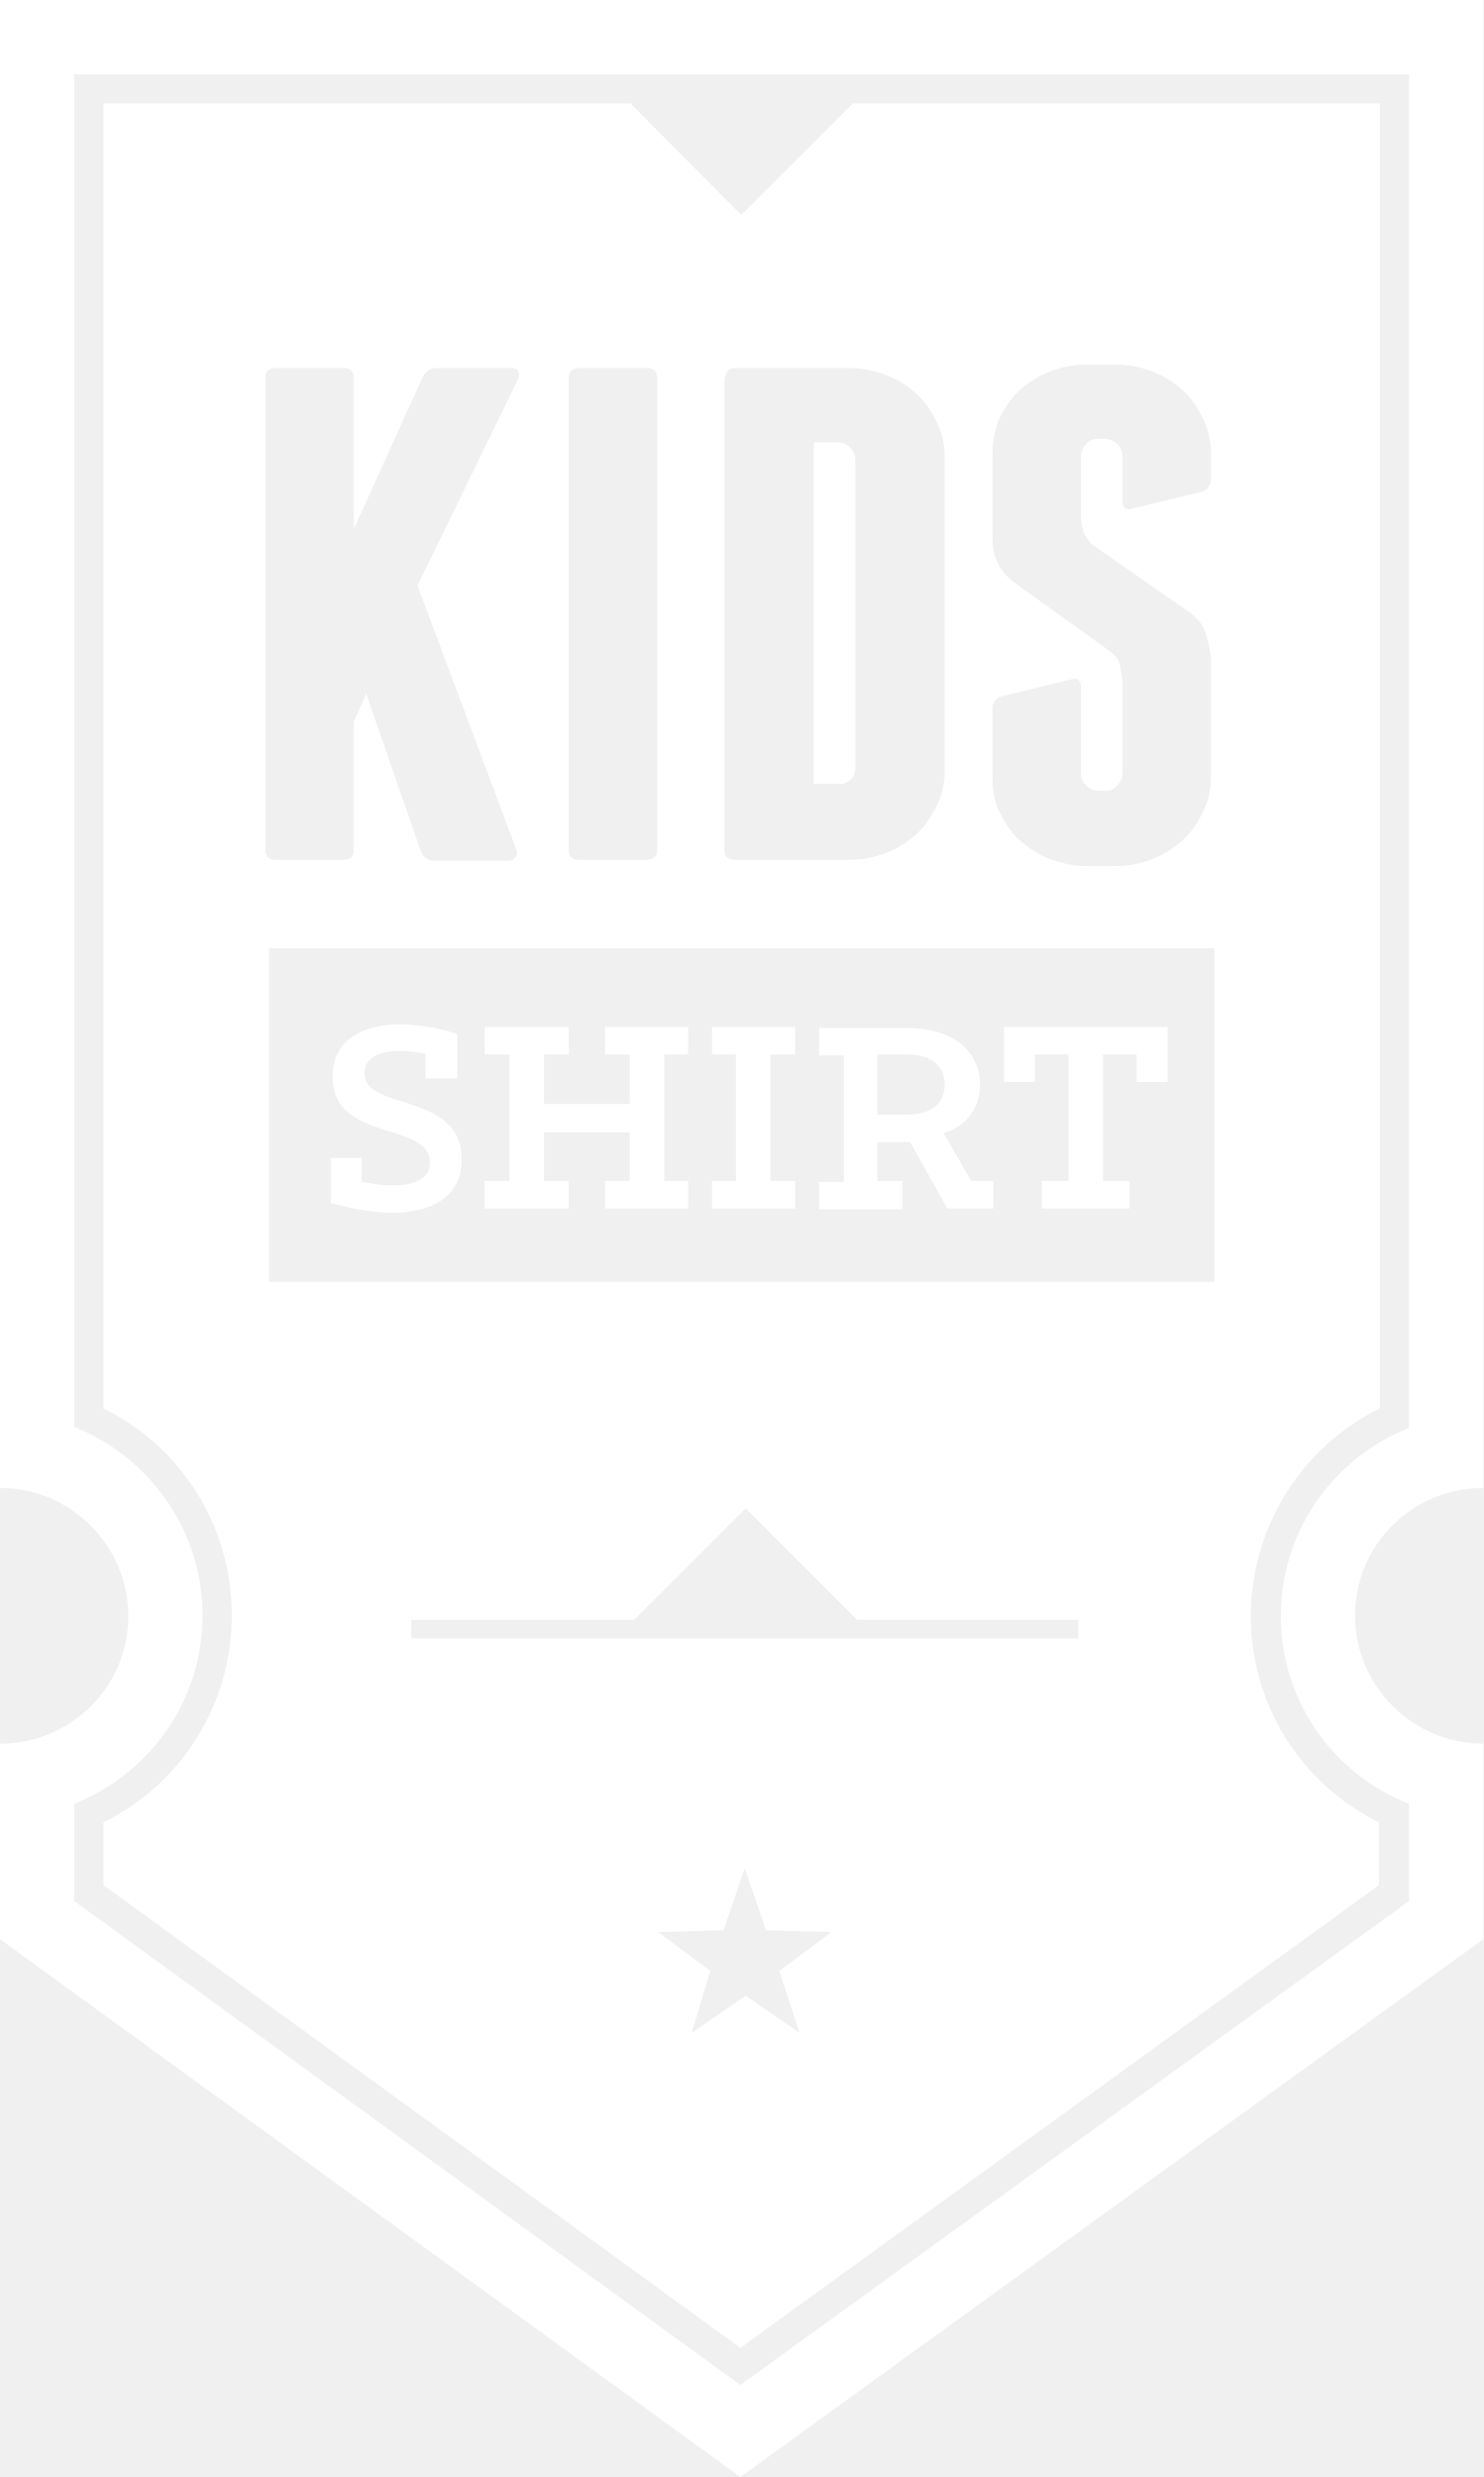
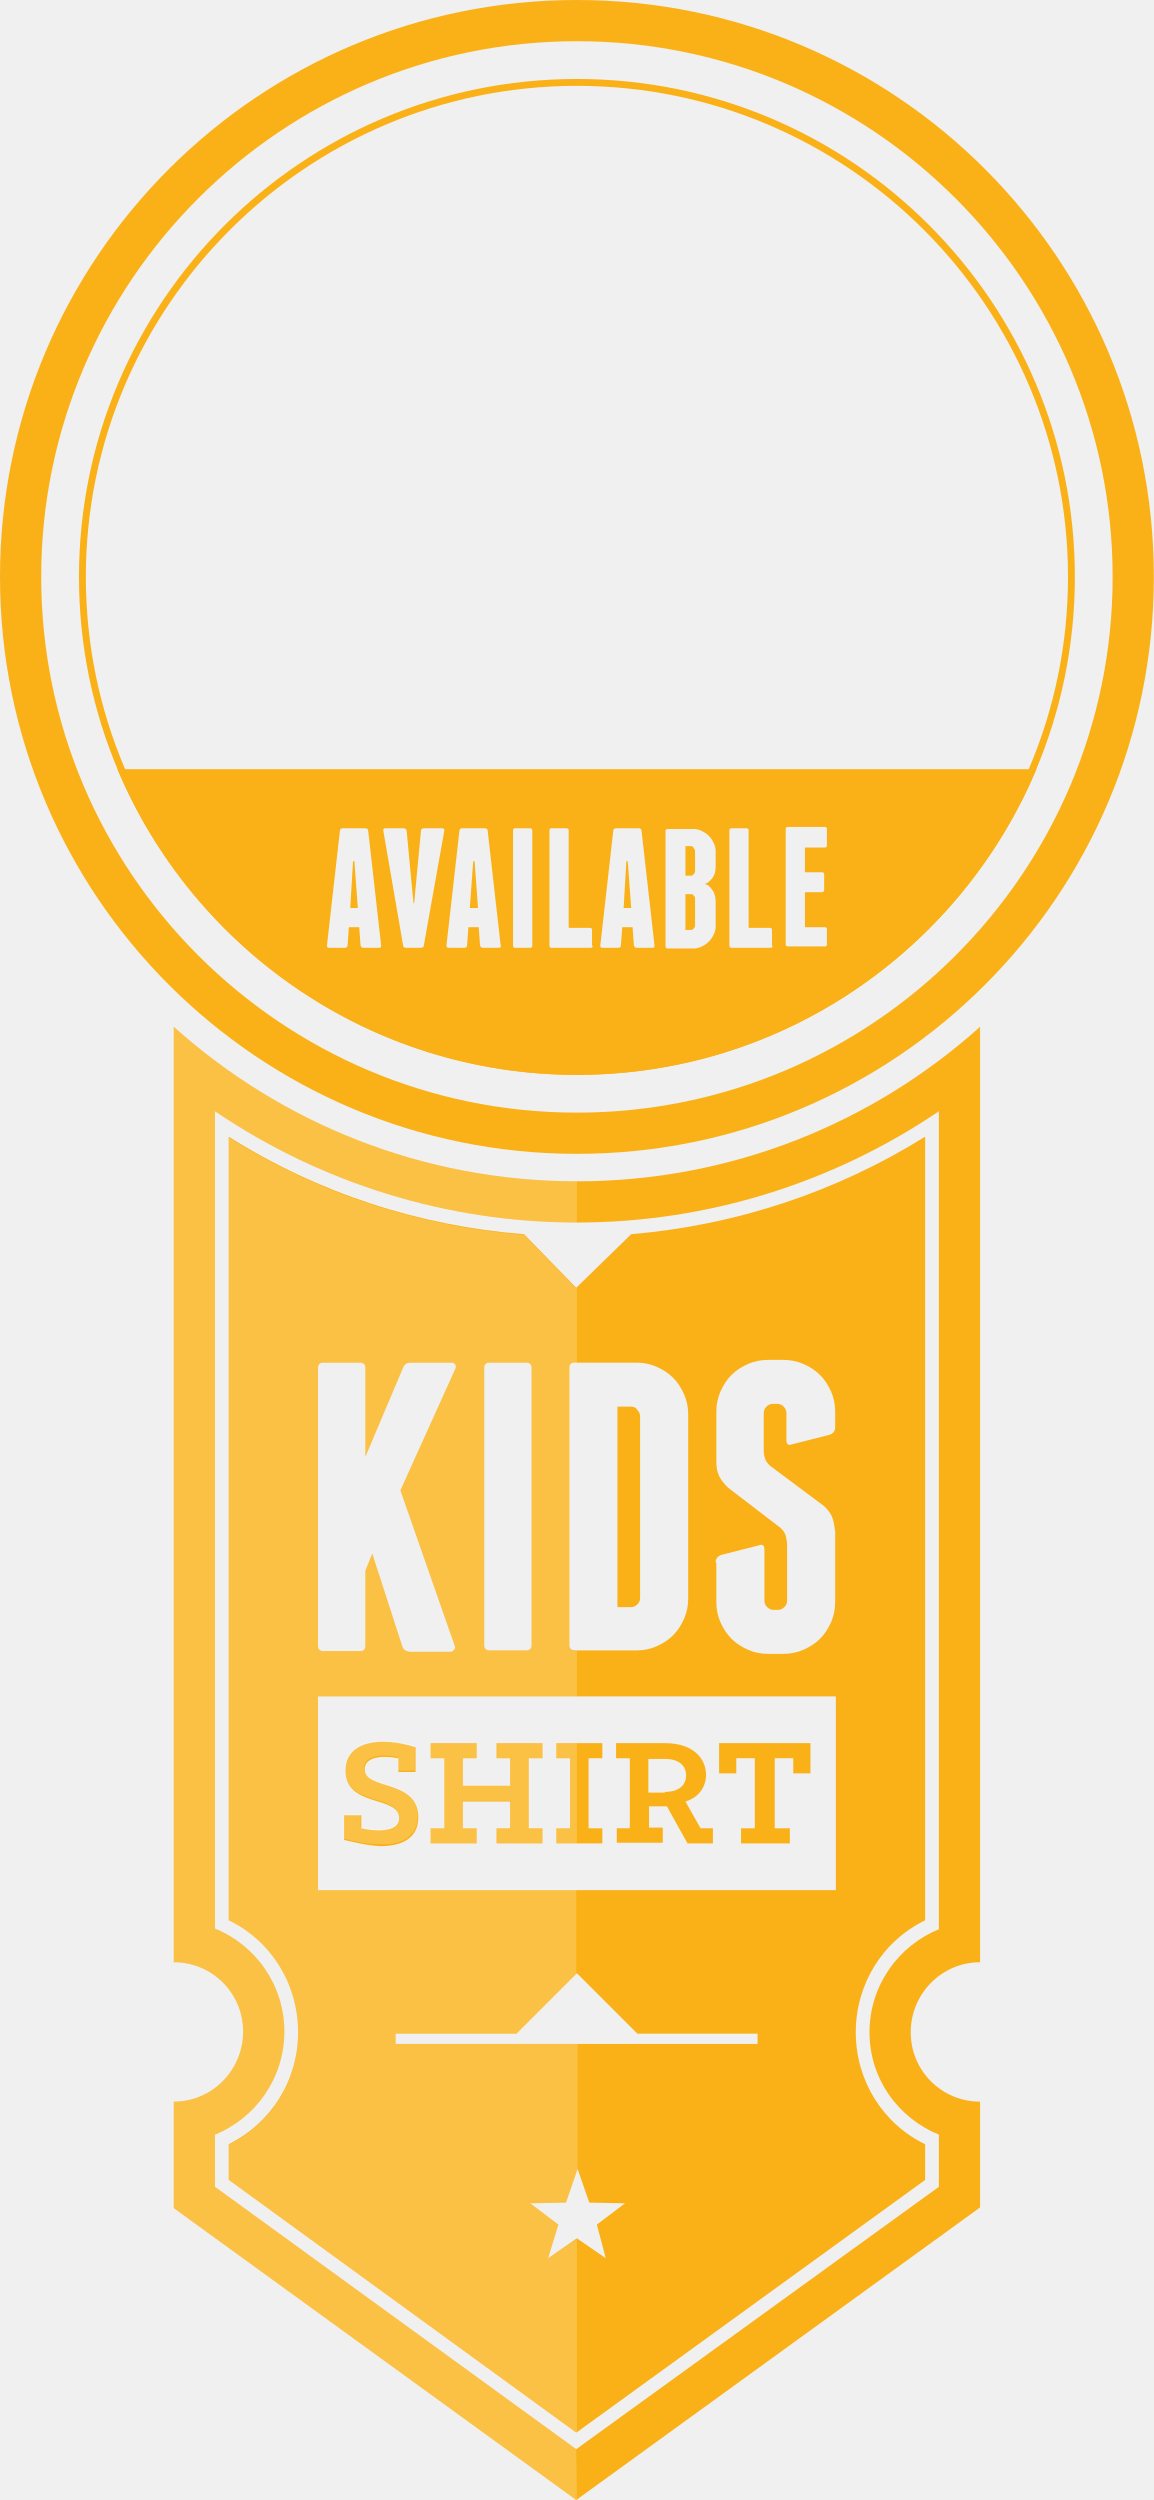
- <svg xmlns="http://www.w3.org/2000/svg" version="1.1" id="Ebene_1" x="0px" y="0px" viewBox="0 0 167.7 280" enable-background="new 0 0 167.7 280" xml:space="preserve">
+ <svg xmlns="http://www.w3.org/2000/svg" version="1.1" id="Ebene_1" x="0px" y="0px" viewBox="0 0 168 364" enable-background="new 0 0 168 364" xml:space="preserve">
  <g>
-     <path fill="#FFFFFF" d="M167.7,168.2V0H0v168.2c8,0,14.5,6.5,14.5,14.5S8,197.1,0,197.1v22.1L83.7,280l84-60.8v-22.1   c-8,0-14.5-6.5-14.5-14.5S159.7,168.2,167.7,168.2z M159.3,203.9v11l-75.6,54.7L8.4,214.9v-11c8.5-3.4,14.5-11.6,14.5-21.3   c0-9.6-6-17.9-14.5-21.3V8.4h150.9v153c-8.5,3.4-14.5,11.6-14.5,21.3C144.8,192.3,150.8,200.6,159.3,203.9z" />
+     <path fill="#FAB117" d="M91.8,204.8h-1.9v29.2h1.9c0.4,0,0.7-0.1,1-0.4c0.3-0.3,0.4-0.6,0.4-1v-26.3c0-0.4-0.1-0.7-0.4-1   C92.6,204.9,92.2,204.8,91.8,204.8z" />
+     <path fill="#FAB117" d="M142.7,285.7V149.5c-15.6,14-36.2,22.5-58.7,22.5s-43.1-8.5-58.7-22.5v136.2c5.6,0,10.1,4.5,10.1,10.1   S30.9,306,25.3,306v15.5L83.9,364l58.8-42.6V306c-5.6,0-10.1-4.5-10.1-10.1S137.1,285.7,142.7,285.7z M136.7,310.8v7.6l-52.8,38.2   l-52.6-38.2v-7.6c5.9-2.4,10.1-8.2,10.1-15s-4.2-12.6-10.1-15V161.8C46.8,172.3,65.1,178,84,178s37.2-5.7,52.7-16.2v119.1   c-5.9,2.4-10.1,8.2-10.1,15S130.8,308.4,136.7,310.8z" />
+     <path fill="#FAB117" d="M84,6c43,0,78,35,78,78s-35,78-78,78S6,127,6,84S41,6,84,6 M84,0C37.6,0,0,37.6,0,84s37.6,84,84,84   s84-37.6,84-84S130.4,0,84,0L84,0z" />
    <g>
-       <path fill="#FFFFFF" d="M102,133.5h-2.8v-4.4h3.7l4.2,7.5h5.2v-3.1h-2.5l-3.1-5.4c2.8-0.9,4.1-3.1,4.1-5.5c0-3.1-2.3-6.4-8.3-6.4    h-9.9v3.1h2.8v14.3h-2.8v3.1h9.4V133.5z M99.2,119.2h3.3c3.2,0,4.3,1.6,4.3,3.4c0,1.8-1.1,3.4-4.3,3.4h-3.3V119.2z" />
-       <polygon fill="#FFFFFF" points="89.9,133.5 87.1,133.5 87.1,119.2 89.9,119.2 89.9,116.1 80.5,116.1 80.5,119.2 83.2,119.2     83.2,133.5 80.5,133.5 80.5,136.6 89.9,136.6   " />
-       <polygon fill="#FFFFFF" points="117,119.2 120.8,119.2 120.8,133.5 117.8,133.5 117.8,136.6 127.7,136.6 127.7,133.5 124.7,133.5     124.7,119.2 128.5,119.2 128.5,122.3 132,122.3 132,116.1 113.5,116.1 113.5,122.3 117,122.3   " />
-       <path fill="#FFFFFF" d="M96.1,88.2c0.4-0.4,0.6-0.8,0.6-1.4V52c0-0.5-0.2-1-0.6-1.4c-0.4-0.4-0.9-0.6-1.4-0.6h-2.7v38.6h2.7    C95.2,88.7,95.7,88.5,96.1,88.2z" />
-       <polygon fill="#FFFFFF" points="64.3,133.5 61.5,133.5 61.5,128 71.2,128 71.2,133.5 68.4,133.5 68.4,136.6 77.8,136.6     77.8,133.5 75.1,133.5 75.1,119.2 77.8,119.2 77.8,116.1 68.4,116.1 68.4,119.2 71.2,119.2 71.2,124.8 61.5,124.8 61.5,119.2     64.3,119.2 64.3,116.1 54.8,116.1 54.8,119.2 57.6,119.2 57.6,133.5 54.8,133.5 54.8,136.6 64.3,136.6   " />
-       <path fill="#FFFFFF" d="M156,159.2V11.7H96.4L83.8,24.3L71.3,11.7H11.7v147.5c8.9,4.4,14.5,13.4,14.5,23.4c0,10-5.6,19-14.5,23.4    v7.1l72,52.3l72.2-52.3v-7.1c-8.9-4.4-14.5-13.4-14.5-23.4C141.5,172.6,147.1,163.6,156,159.2z M112.2,80.1c0-0.7,0.4-1.2,1.1-1.4    l7.8-1.9c0.7-0.2,1.1,0.1,1.1,0.8v9.8c0,0.5,0.2,1,0.6,1.4c0.4,0.4,0.9,0.6,1.4,0.6h0.7c0.6,0,1.1-0.2,1.4-0.6    c0.4-0.4,0.6-0.8,0.6-1.4V76.9c-0.1-0.7-0.2-1.3-0.3-1.8s-0.5-1-1-1.4l-11-7.9c-0.9-0.7-1.5-1.5-1.8-2.2c-0.4-0.7-0.6-1.7-0.6-2.9    v-9.5c0-1.4,0.3-2.7,0.8-3.9c0.6-1.2,1.3-2.3,2.3-3.2c1-0.9,2.1-1.6,3.4-2.1c1.3-0.5,2.7-0.8,4.2-0.8h3.2c1.5,0,2.9,0.3,4.2,0.8    c1.3,0.5,2.4,1.2,3.4,2.1c1,0.9,1.7,2,2.3,3.2c0.6,1.2,0.9,2.5,0.9,3.9v3c0,0.7-0.4,1.2-1.1,1.4l-7.8,1.9    c-0.7,0.2-1.1-0.1-1.1-0.8v-5.2c0-0.5-0.2-1-0.6-1.3c-0.4-0.4-0.9-0.6-1.4-0.6h-0.7c-0.6,0-1.1,0.2-1.4,0.6    c-0.4,0.4-0.6,0.8-0.6,1.3v7.2c0.1,0.6,0.2,1.1,0.3,1.5c0.2,0.4,0.5,0.8,0.9,1.3l11.2,7.8c0.9,0.7,1.5,1.5,1.7,2.3    c0.3,0.8,0.4,1.6,0.6,2.6v13.7c0,1.4-0.3,2.7-0.9,3.9c-0.6,1.2-1.3,2.3-2.3,3.2c-1,0.9-2.1,1.6-3.4,2.1c-1.3,0.5-2.7,0.8-4.2,0.8    h-3.2c-1.5,0-2.9-0.3-4.2-0.8c-1.3-0.5-2.4-1.2-3.4-2.1c-1-0.9-1.7-2-2.3-3.2c-0.6-1.2-0.8-2.5-0.8-3.9V80.1z M82,42.7    c0-0.7,0.4-1.1,1.2-1.1h12.8c1.5,0,2.9,0.3,4.2,0.8c1.3,0.5,2.4,1.2,3.4,2.1c1,0.9,1.7,2,2.3,3.2c0.6,1.2,0.9,2.5,0.9,3.9v35.6    c0,1.4-0.3,2.7-0.9,3.9c-0.6,1.2-1.3,2.3-2.3,3.2c-1,0.9-2.1,1.6-3.4,2.1c-1.3,0.5-2.7,0.8-4.2,0.8H83.1c-0.8,0-1.2-0.4-1.2-1.1    V42.7z M64.3,42.7c0-0.7,0.4-1.1,1.2-1.1h7.6c0.8,0,1.2,0.4,1.2,1.1v53.4c0,0.7-0.4,1.1-1.2,1.1h-7.6c-0.8,0-1.2-0.4-1.2-1.1V42.7    z M30,96.1V42.7c0-0.7,0.4-1.1,1.2-1.1h7.6c0.8,0,1.2,0.4,1.2,1.1v17.1l7.8-17.2c0.3-0.6,0.8-1,1.6-1h8.5c0.3,0,0.6,0.1,0.7,0.4    c0.1,0.2,0.1,0.5,0,0.8L47.2,66.2l11.2,29.9c0.1,0.3,0.1,0.5-0.1,0.8c-0.2,0.2-0.4,0.4-0.8,0.4h-8.4c-0.3,0-0.7-0.1-0.9-0.3    c-0.3-0.2-0.5-0.4-0.6-0.7l-6.2-17.9L40,81.6v14.5c0,0.7-0.4,1.1-1.2,1.1h-7.6C30.4,97.2,30,96.8,30,96.1z M90.4,229.8l-6.1-4.2    l-6.1,4.2l2.1-7l-5.9-4.4l7.4-0.2l2.4-7l2.4,7l7.4,0.2l-5.9,4.4L90.4,229.8z M121.8,185.2H46.5v-2.1h25.2l12.6-12.6l12.6,12.6h25    V185.2z M137.3,144.9H30.4v-37.7h106.9V144.9z" />
-       <path fill="#FFFFFF" d="M52.2,131.1c0-7.8-11-5.4-11-9.8c0-1.9,2-2.5,4-2.5c1.1,0,2.2,0.2,2.9,0.3v2.8h3.6v-5    c-1.7-0.6-4.2-1.1-6.5-1.1c-4,0-7.6,1.6-7.6,5.9c0,7.5,11,5,11,9.7c0,2-2,2.6-4.2,2.6c-1.5,0-2.8-0.3-3.5-0.4v-2.7h-3.5v5.1    c1.9,0.5,4.6,1.1,7.2,1.1C48.5,137,52.2,135.5,52.2,131.1z" />
+       <path fill="#FAB117" d="M50.1,267.9v-3.6h2.5v1.9c0.5,0.1,1.4,0.3,2.5,0.3c1.6,0,3-0.4,3-1.8c0-3.3-7.8-1.5-7.8-6.9    c0-3.1,2.6-4.2,5.5-4.2c1.7,0,3.5,0.4,4.7,0.8v3.6h-2.5v-2c-0.5-0.1-1.3-0.2-2-0.2c-1.4,0-2.9,0.4-2.9,1.8c0,3.1,7.8,1.4,7.8,7    c0,3.2-2.6,4.2-5.5,4.2C53.3,268.7,51.5,268.2,50.1,267.9z" />
+       <path fill="#FAB117" d="M62.7,266.2h2V256h-2v-2.2h6.7v2.2h-2v4h6.9v-4h-2v-2.2h6.7v2.2h-2v10.2h2v2.2h-6.7v-2.2h2v-3.9h-6.9v3.9    h2v2.2h-6.7V266.2z" />
+       <path fill="#FAB117" d="M81,266.2h2V256h-2v-2.2h6.7v2.2h-2v10.2h2v2.2H81V266.2z" />
+       <path fill="#FAB117" d="M89.7,266.2h2V256h-2v-2.2h7.1c4.3,0,6,2.4,6,4.6c0,1.7-1,3.3-3,3.9l2.2,3.9h1.8v2.2h-3.7l-3-5.4h-2.6v3.1    h2v2.2h-6.7V266.2z M96.8,260.9c2.3,0,3.1-1.2,3.1-2.4s-0.8-2.4-3.1-2.4h-2.4v4.9H96.8z" />
+       <path fill="#FAB117" d="M107.7,266.2h2.2V256h-2.7v2.2h-2.5v-4.4h13.3v4.4h-2.5V256h-2.7v10.2h2.2v2.2h-7.1V266.2z" />
+     </g>
+     <path fill="#FAB117" d="M134.7,279.6V165.5c-13,8.1-27.6,12.9-42.8,14.2l-8,7.8l-7.6-7.8c-15.3-1.2-30-6-43-14.2v114.1   c6.2,3,10.1,9.3,10.1,16.3s-3.9,13.2-10.1,16.3v5.2l50.6,36.8l50.8-36.8v-5.2c-6.2-3-10.1-9.3-10.1-16.3S128.5,282.6,134.7,279.6z    M104.2,227.5c0-0.6,0.3-0.9,0.8-1.1l5.5-1.4c0.5-0.2,0.8,0,0.8,0.6v7.4c0,0.4,0.1,0.7,0.4,1c0.3,0.3,0.6,0.4,1,0.4h0.5   c0.4,0,0.7-0.1,1-0.4c0.3-0.3,0.4-0.6,0.4-1V225c0-0.5-0.1-1-0.2-1.4c-0.1-0.4-0.4-0.8-0.7-1.1l-7.7-5.9c-0.6-0.6-1-1.1-1.3-1.7   c-0.3-0.6-0.4-1.3-0.4-2.2v-7.2c0-1,0.2-2,0.6-2.9c0.4-0.9,0.9-1.7,1.6-2.4c0.7-0.7,1.5-1.2,2.4-1.6c0.9-0.4,1.9-0.6,2.9-0.6h2.3   c1,0,2,0.2,2.9,0.6c0.9,0.4,1.7,0.9,2.4,1.6c0.7,0.7,1.2,1.5,1.6,2.4c0.4,0.9,0.6,1.9,0.6,2.9v2.3c0,0.6-0.3,0.9-0.8,1.1l-5.5,1.4   c-0.5,0.2-0.8,0-0.8-0.6v-3.9c0-0.4-0.1-0.7-0.4-1c-0.3-0.3-0.6-0.4-1-0.4h-0.5c-0.4,0-0.7,0.1-1,0.4c-0.3,0.3-0.4,0.6-0.4,1v5.5   c0,0.4,0.1,0.8,0.2,1.1c0.1,0.3,0.3,0.6,0.7,1l7.9,5.9c0.6,0.6,1,1.1,1.2,1.7c0.2,0.6,0.3,1.2,0.4,2v10.3c0,1-0.2,2-0.6,2.9   c-0.4,0.9-0.9,1.7-1.6,2.4c-0.7,0.7-1.5,1.2-2.4,1.6c-0.9,0.4-1.9,0.6-2.9,0.6h-2.3c-1,0-2-0.2-2.9-0.6c-0.9-0.4-1.7-0.9-2.4-1.6   c-0.7-0.7-1.2-1.5-1.6-2.4c-0.4-0.9-0.6-1.9-0.6-2.9V227.5z M82.9,199.2c0-0.6,0.3-0.8,0.8-0.8h9c1,0,2,0.2,2.9,0.6   c0.9,0.4,1.7,0.9,2.4,1.6c0.7,0.7,1.2,1.5,1.6,2.4c0.4,0.9,0.6,1.9,0.6,2.9v26.9c0,1-0.2,2-0.6,2.9c-0.4,0.9-0.9,1.7-1.6,2.4   c-0.7,0.7-1.5,1.2-2.4,1.6c-0.9,0.4-1.9,0.6-2.9,0.6h-9c-0.6,0-0.8-0.3-0.8-0.8V199.2z M70.5,199.2c0-0.6,0.3-0.8,0.8-0.8h5.3   c0.6,0,0.8,0.3,0.8,0.8v40.3c0,0.6-0.3,0.8-0.8,0.8h-5.3c-0.6,0-0.8-0.3-0.8-0.8V199.2z M46.3,199.2c0-0.6,0.3-0.8,0.8-0.8h5.3   c0.6,0,0.8,0.3,0.8,0.8v12.9l5.5-13c0.2-0.5,0.6-0.7,1.1-0.7h6c0.2,0,0.4,0.1,0.5,0.3c0.1,0.2,0.1,0.4,0,0.6l-8,17.7l7.9,22.6   c0.1,0.2,0.1,0.4-0.1,0.6c-0.1,0.2-0.3,0.3-0.5,0.3h-5.9c-0.2,0-0.5-0.1-0.7-0.2c-0.2-0.1-0.3-0.3-0.4-0.5l-4.4-13.6l-1,2.5v10.9   c0,0.6-0.3,0.8-0.8,0.8h-5.3c-0.6,0-0.8-0.3-0.8-0.8V199.2z M88.2,328.8l-4.2-2.9l-4.2,2.9l1.5-4.9l-4.1-3.1l5.2-0.1l1.7-4.9   l1.7,4.9l5.2,0.1l-4.1,3.1L88.2,328.8z M110.4,297.6H57.6v-1.5h17.6l8.8-8.8l8.8,8.8h17.5V297.6z M121.7,275.2H46.3V247h75.4V275.2   z" />
+     <path fill="none" d="M71.3,240.4h5.3c0.6,0,0.8-0.3,0.8-0.8v-40.3c0-0.6-0.3-0.8-0.8-0.8h-5.3c-0.6,0-0.8,0.3-0.8,0.8v40.3   C70.5,240.1,70.8,240.4,71.3,240.4z" />
+     <path fill="none" d="M82.9,199.2v40.3c0,0.6,0.3,0.8,0.8,0.8H84v-42h-0.3C83.2,198.4,82.9,198.6,82.9,199.2z" />
+     <path fill="none" d="M99.9,258.4c0-1.3-0.8-2.4-3.1-2.4h-2.4v4.9h2.4C99.1,260.9,99.9,259.7,99.9,258.4z" />
+     <path fill="none" d="M47.1,240.4h5.3c0.6,0,0.8-0.3,0.8-0.8v-10.9l1-2.5l4.4,13.6c0.1,0.2,0.2,0.4,0.4,0.5c0.2,0.1,0.4,0.2,0.7,0.2   h5.9c0.2,0,0.4-0.1,0.5-0.3c0.1-0.2,0.1-0.4,0.1-0.6l-7.9-22.6l8-17.7c0.1-0.2,0.1-0.4,0-0.6c-0.1-0.2-0.2-0.3-0.5-0.3h-6   c-0.6,0-0.9,0.2-1.1,0.7l-5.5,13v-12.9c0-0.6-0.3-0.8-0.8-0.8h-5.3c-0.6,0-0.8,0.3-0.8,0.8v40.3C46.3,240.1,46.6,240.4,47.1,240.4z   " />
+     <path opacity="0.2" fill="#FFFFFF" d="M83.9,356.6l-52.6-38.2v-7.6c5.9-2.4,10.1-8.2,10.1-15s-4.2-12.6-10.1-15V161.8   C46.8,172.3,65.1,178,84,178v-6c-22.5,0-43.1-8.5-58.7-22.5v136.2c5.6,0,10.1,4.5,10.1,10.1S30.9,306,25.3,306v15.5L83.9,364   l0.1-0.1L83.9,356.6L83.9,356.6z" />
+     <path opacity="0.2" fill="#FFFFFF" d="M60.8,264.4c0-5.6-7.8-3.9-7.8-7c0-1.3,1.4-1.8,2.9-1.8c0.8,0,1.6,0.1,2,0.2v2h2.5v-3.6   c-1.2-0.4-3-0.8-4.7-0.8c-2.9,0-5.5,1.2-5.5,4.2c0,5.4,7.8,3.6,7.8,6.9c0,1.4-1.5,1.8-3,1.8c-1.1,0-2-0.2-2.5-0.3v-1.9h-2.5v3.6   c1.4,0.4,3.3,0.8,5.2,0.8C58.2,268.7,60.8,267.6,60.8,264.4z" />
+     <polygon opacity="0.2" fill="#FFFFFF" points="69.4,266.2 67.4,266.2 67.4,262.2 74.4,262.2 74.4,266.2 72.4,266.2 72.4,268.4    79.1,268.4 79.1,266.2 77.2,266.2 77.2,256 79.1,256 79.1,253.8 72.4,253.8 72.4,256 74.4,256 74.4,259.9 67.4,259.9 67.4,256    69.4,256 69.4,253.8 62.7,253.8 62.7,256 64.7,256 64.7,266.2 62.7,266.2 62.7,268.4 69.4,268.4  " />
+     <polygon opacity="0.2" fill="#FFFFFF" points="81,253.8 81,256 83,256 83,266.2 81,266.2 81,268.4 84,268.4 84,253.8  " />
+     <path opacity="0.2" fill="#FFFFFF" d="M79.8,328.8l1.5-4.9l-4.1-3.1l5.2-0.1l1.7-4.9v-18.2H57.6v-1.5h17.6l8.7-8.7v-12.3H46.3V247   H84v-6.6h-0.3c-0.6,0-0.8-0.3-0.8-0.8v-40.3c0-0.6,0.3-0.8,0.8-0.8H84v-11l-0.1,0.1l-7.6-7.8c-15.3-1.2-30-6-43-14.2v114.1   c6.2,3,10.1,9.3,10.1,16.3s-3.9,13.2-10.1,16.3v5.2l50.6,36.8l0.1-0.1v-28.2L79.8,328.8z M70.5,199.2c0-0.6,0.3-0.8,0.8-0.8h5.3   c0.6,0,0.8,0.3,0.8,0.8v40.3c0,0.6-0.3,0.8-0.8,0.8h-5.3c-0.6,0-0.8-0.3-0.8-0.8V199.2z M46.3,199.2c0-0.6,0.3-0.8,0.8-0.8h5.3   c0.6,0,0.8,0.3,0.8,0.8v12.9l5.5-13c0.2-0.5,0.6-0.7,1.1-0.7h6c0.2,0,0.4,0.1,0.5,0.3c0.1,0.2,0.1,0.4,0,0.6l-8,17.7l7.9,22.6   c0.1,0.2,0.1,0.4-0.1,0.6c-0.1,0.2-0.3,0.3-0.5,0.3h-5.9c-0.2,0-0.5-0.1-0.7-0.2c-0.2-0.1-0.3-0.3-0.4-0.5l-4.4-13.6l-1,2.5v10.9   c0,0.6-0.3,0.8-0.8,0.8h-5.3c-0.6,0-0.8-0.3-0.8-0.8V199.2z" />
+     <g>
+       <g>
+         <path fill="#FAB117" d="M100.6,123.2h-0.8v4.3h0.8c0.2,0,0.3-0.1,0.4-0.2c0.1-0.1,0.2-0.3,0.2-0.4v-3c0-0.2-0.1-0.3-0.2-0.4     C100.9,123.2,100.8,123.2,100.6,123.2z" />
+         <polygon fill="#FAB117" points="68.9,125.4 68.4,132.2 69.6,132.2 69.1,125.4    " />
+         <path fill="#FAB117" d="M100.6,130.2h-0.8v5.2h0.8c0.2,0,0.3-0.1,0.4-0.2c0.1-0.1,0.2-0.3,0.2-0.4v-4c0-0.2-0.1-0.3-0.2-0.4     C100.9,130.2,100.8,130.2,100.6,130.2z" />
+         <polygon fill="#FAB117" points="51.4,125.4 51,132.2 52.1,132.2 51.6,125.4    " />
+         <polygon fill="#FAB117" points="91.2,125.4 90.8,132.2 91.9,132.2 91.4,125.4    " />
+         <path fill="#FAB117" d="M17.1,112c11,26.1,36.8,44.5,66.9,44.5s55.9-18.4,66.9-44.5H17.1z M55.2,138h-2.3c-0.2,0-0.3-0.1-0.4-0.3     l-0.2-2.7h-1.5l-0.2,2.7c0,0.2-0.2,0.3-0.4,0.3h-2.3c-0.2,0-0.3-0.1-0.3-0.3l1.9-16.8c0-0.2,0.2-0.3,0.4-0.3h3.3     c0.2,0,0.4,0.1,0.4,0.3l1.9,16.8C55.5,137.9,55.4,138,55.2,138z M61.7,137.7c0,0.2-0.2,0.3-0.4,0.3h-2.2c-0.2,0-0.4-0.1-0.4-0.3     l-2.9-16.8c0-0.2,0.1-0.3,0.3-0.3h2.7c0.2,0,0.3,0.1,0.4,0.3l1,10.6h0.1l1-10.6c0-0.2,0.2-0.3,0.4-0.3h2.7c0.2,0,0.3,0.1,0.3,0.3     L61.7,137.7z M72.6,138h-2.3c-0.2,0-0.3-0.1-0.4-0.3l-0.2-2.7h-1.5l-0.2,2.7c0,0.2-0.2,0.3-0.4,0.3h-2.3c-0.2,0-0.3-0.1-0.3-0.3     l1.9-16.8c0-0.2,0.2-0.3,0.4-0.3h3.3c0.2,0,0.4,0.1,0.4,0.3l1.9,16.8C73,137.9,72.9,138,72.6,138z M77.5,137.7     c0,0.2-0.1,0.3-0.3,0.3h-2.2c-0.2,0-0.3-0.1-0.3-0.3v-16.8c0-0.2,0.1-0.3,0.3-0.3h2.2c0.2,0,0.3,0.1,0.3,0.3V137.7z M86.3,137.7     c0,0.2-0.1,0.3-0.3,0.3h-3.4h-0.1h0h-2.2c-0.2,0-0.3-0.1-0.3-0.3v-16.8c0-0.2,0.1-0.3,0.3-0.3h2.2c0.2,0,0.3,0.1,0.3,0.3v14.2     h3.1c0.2,0,0.3,0.1,0.3,0.3V137.7z M95,138h-2.3c-0.2,0-0.3-0.1-0.4-0.3l-0.2-2.7h-1.5l-0.2,2.7c0,0.2-0.2,0.3-0.4,0.3h-2.3     c-0.2,0-0.3-0.1-0.3-0.3l1.9-16.8c0-0.2,0.2-0.3,0.4-0.3H93c0.2,0,0.4,0.1,0.4,0.3l1.9,16.8C95.3,137.9,95.2,138,95,138z      M104.2,126.2c0,0.8-0.2,1.4-0.7,1.9c-0.3,0.3-0.5,0.5-0.9,0.6c0.4,0.1,0.7,0.3,0.9,0.6s0.4,0.5,0.5,0.8c0.1,0.3,0.2,0.7,0.2,1.1     v3.7c0,0.4-0.1,0.8-0.3,1.2c-0.2,0.4-0.4,0.7-0.7,1c-0.3,0.3-0.6,0.5-1,0.7c-0.4,0.2-0.8,0.3-1.2,0.3h-3.8     c-0.2,0-0.3-0.1-0.3-0.3v-16.8c0-0.2,0.1-0.3,0.3-0.3h3.8c0.4,0,0.8,0.1,1.2,0.3c0.4,0.2,0.7,0.4,1,0.7c0.3,0.3,0.5,0.6,0.7,1     c0.2,0.4,0.3,0.8,0.3,1.2V126.2z M112.5,137.7c0,0.2-0.1,0.3-0.3,0.3h-3.4h-0.1h0h-2.2c-0.2,0-0.3-0.1-0.3-0.3v-16.8     c0-0.2,0.1-0.3,0.3-0.3h2.2c0.2,0,0.3,0.1,0.3,0.3v14.2h3.1c0.2,0,0.3,0.1,0.3,0.3V137.7z M120.4,123.1c0,0.2-0.1,0.3-0.3,0.3     h-2.9v3.6h2.5c0.2,0,0.3,0.1,0.3,0.3v2.2c0,0.2-0.1,0.4-0.3,0.4h-2.5v5.1h2.9c0.2,0,0.3,0.1,0.3,0.3v2.2c0,0.2-0.1,0.3-0.3,0.3     h-5.4c-0.2,0-0.3-0.1-0.3-0.3v-16.8c0-0.2,0.1-0.3,0.3-0.3h5.4c0.2,0,0.3,0.1,0.3,0.3V123.1z" />
+       </g>
+       <g>
+         <path fill="#FAB117" d="M84,12.5c39.4,0,71.5,32.1,71.5,71.5s-32.1,71.5-71.5,71.5S12.5,123.4,12.5,84S44.6,12.5,84,12.5      M84,11.5C44,11.5,11.5,44,11.5,84S44,156.5,84,156.5S156.5,124,156.5,84S124,11.5,84,11.5L84,11.5z" />
+       </g>
    </g>
  </g>
</svg>
